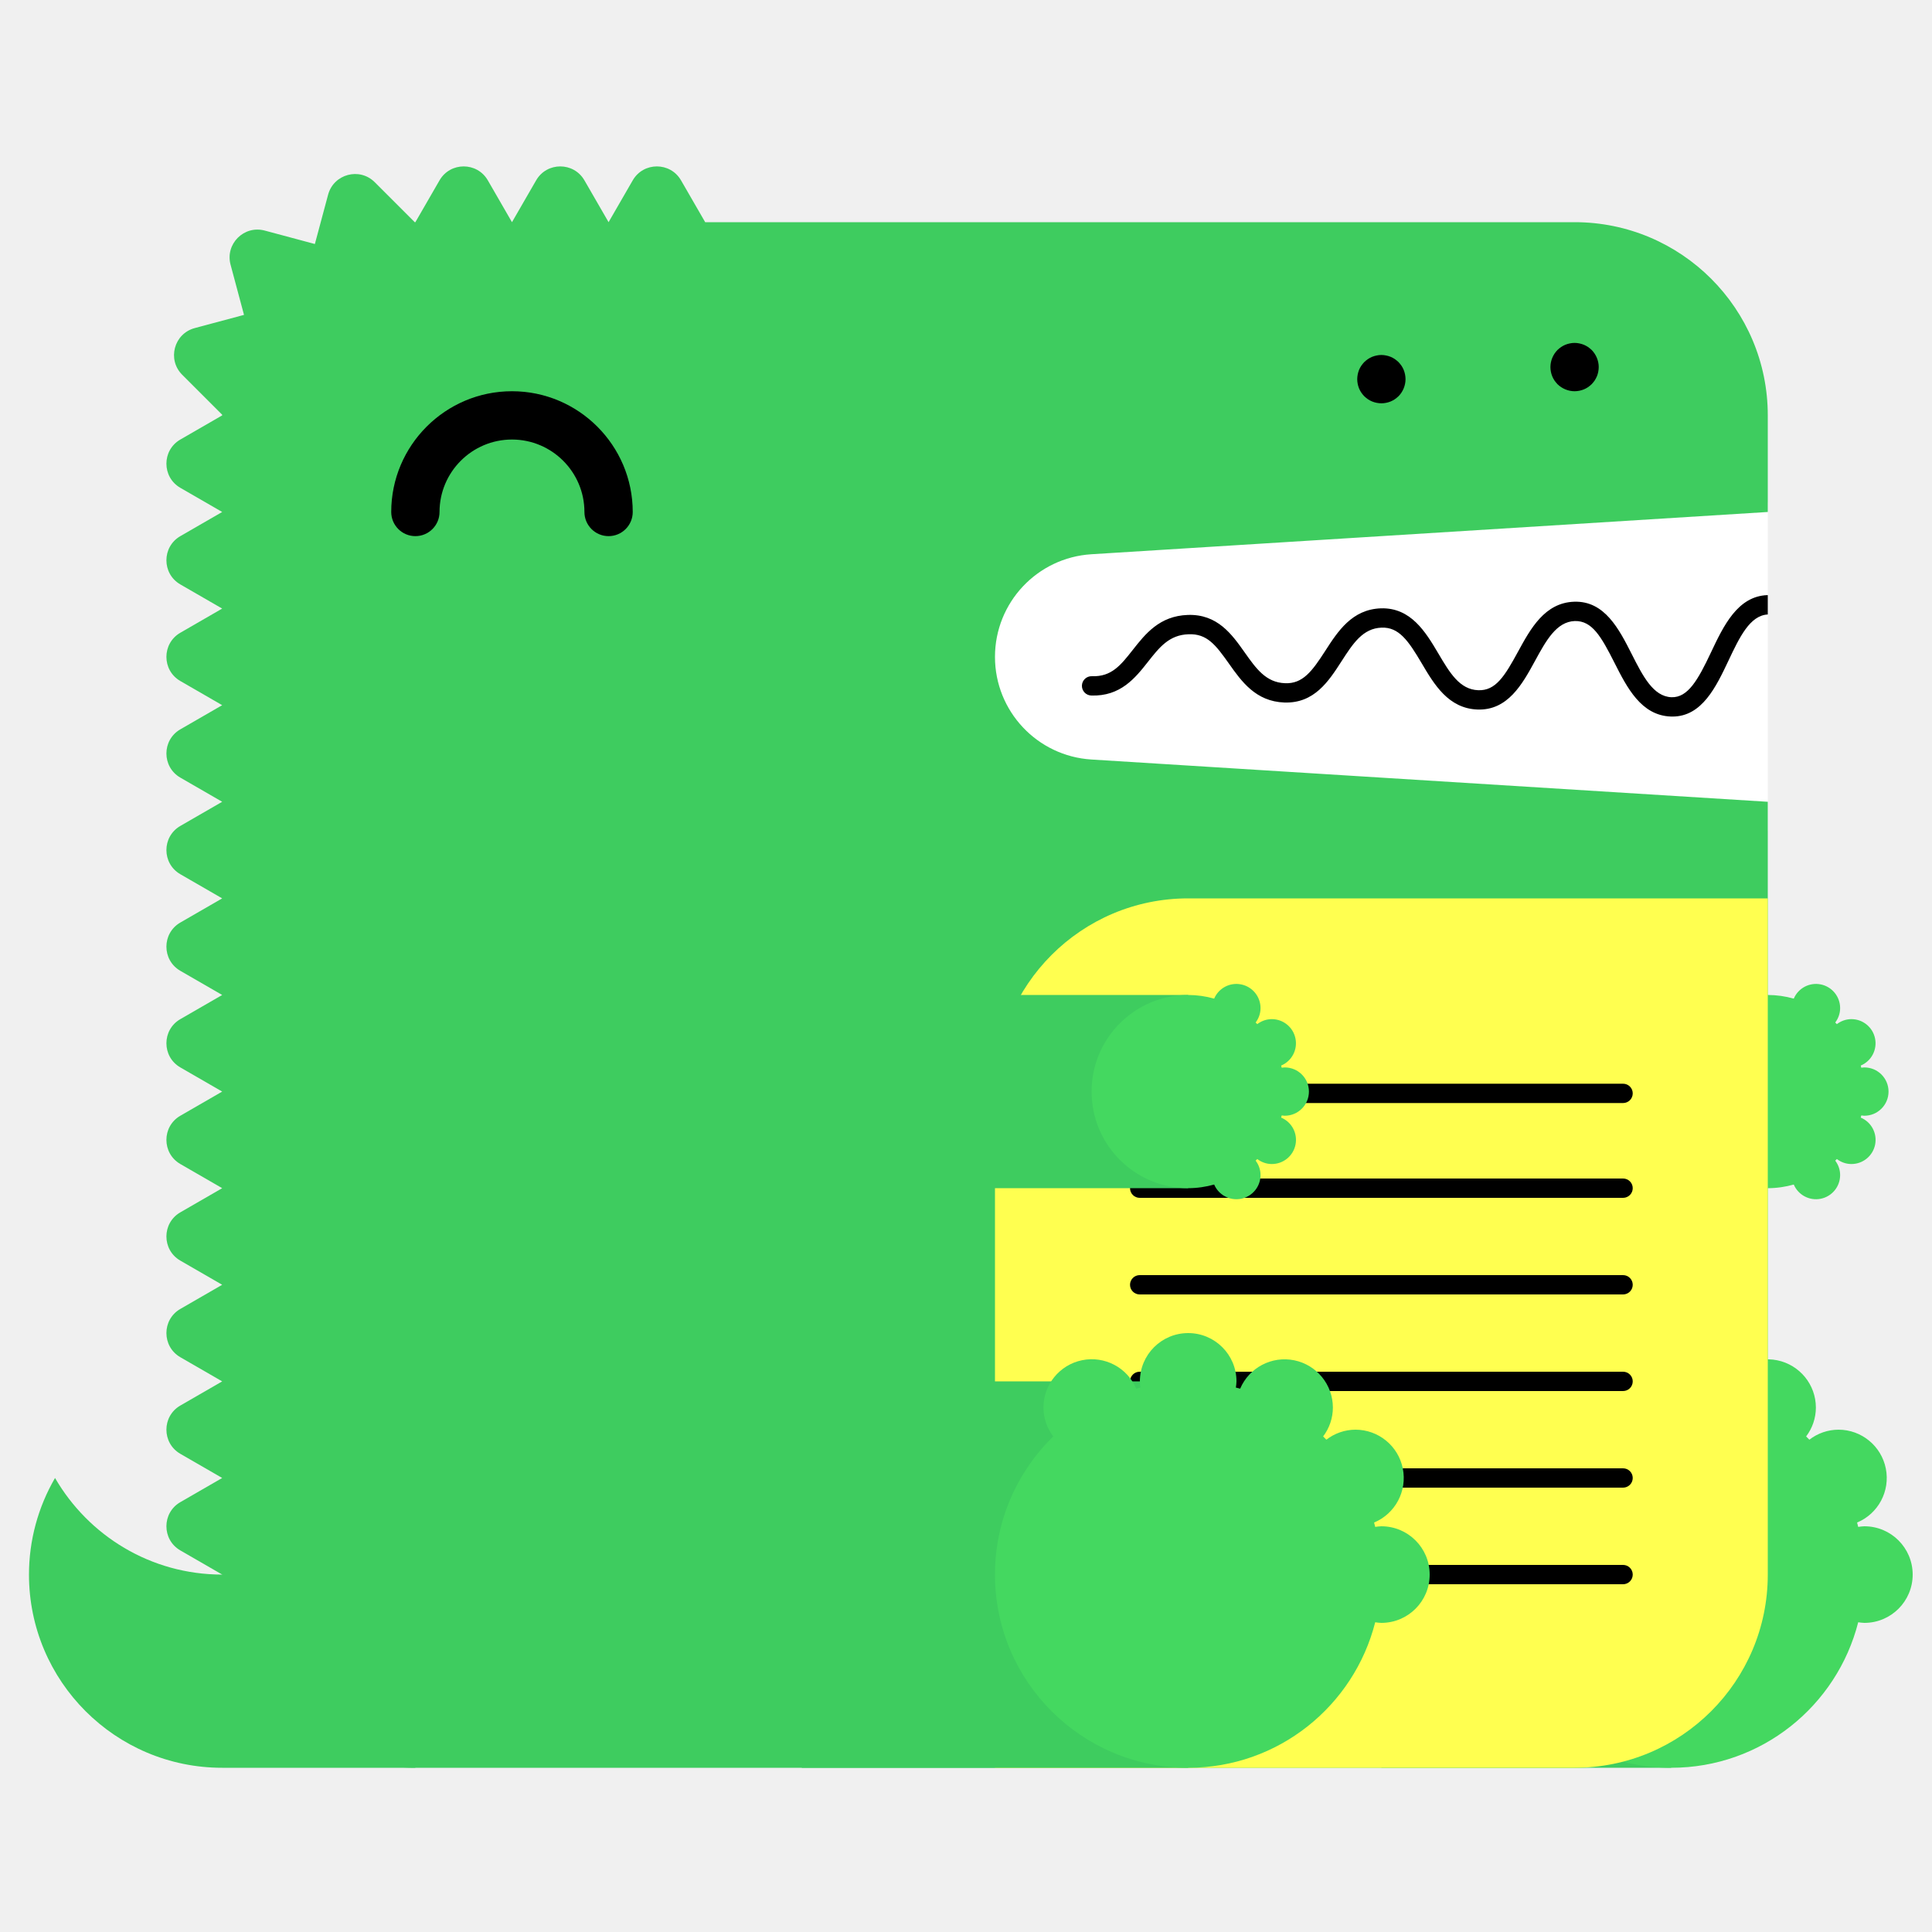
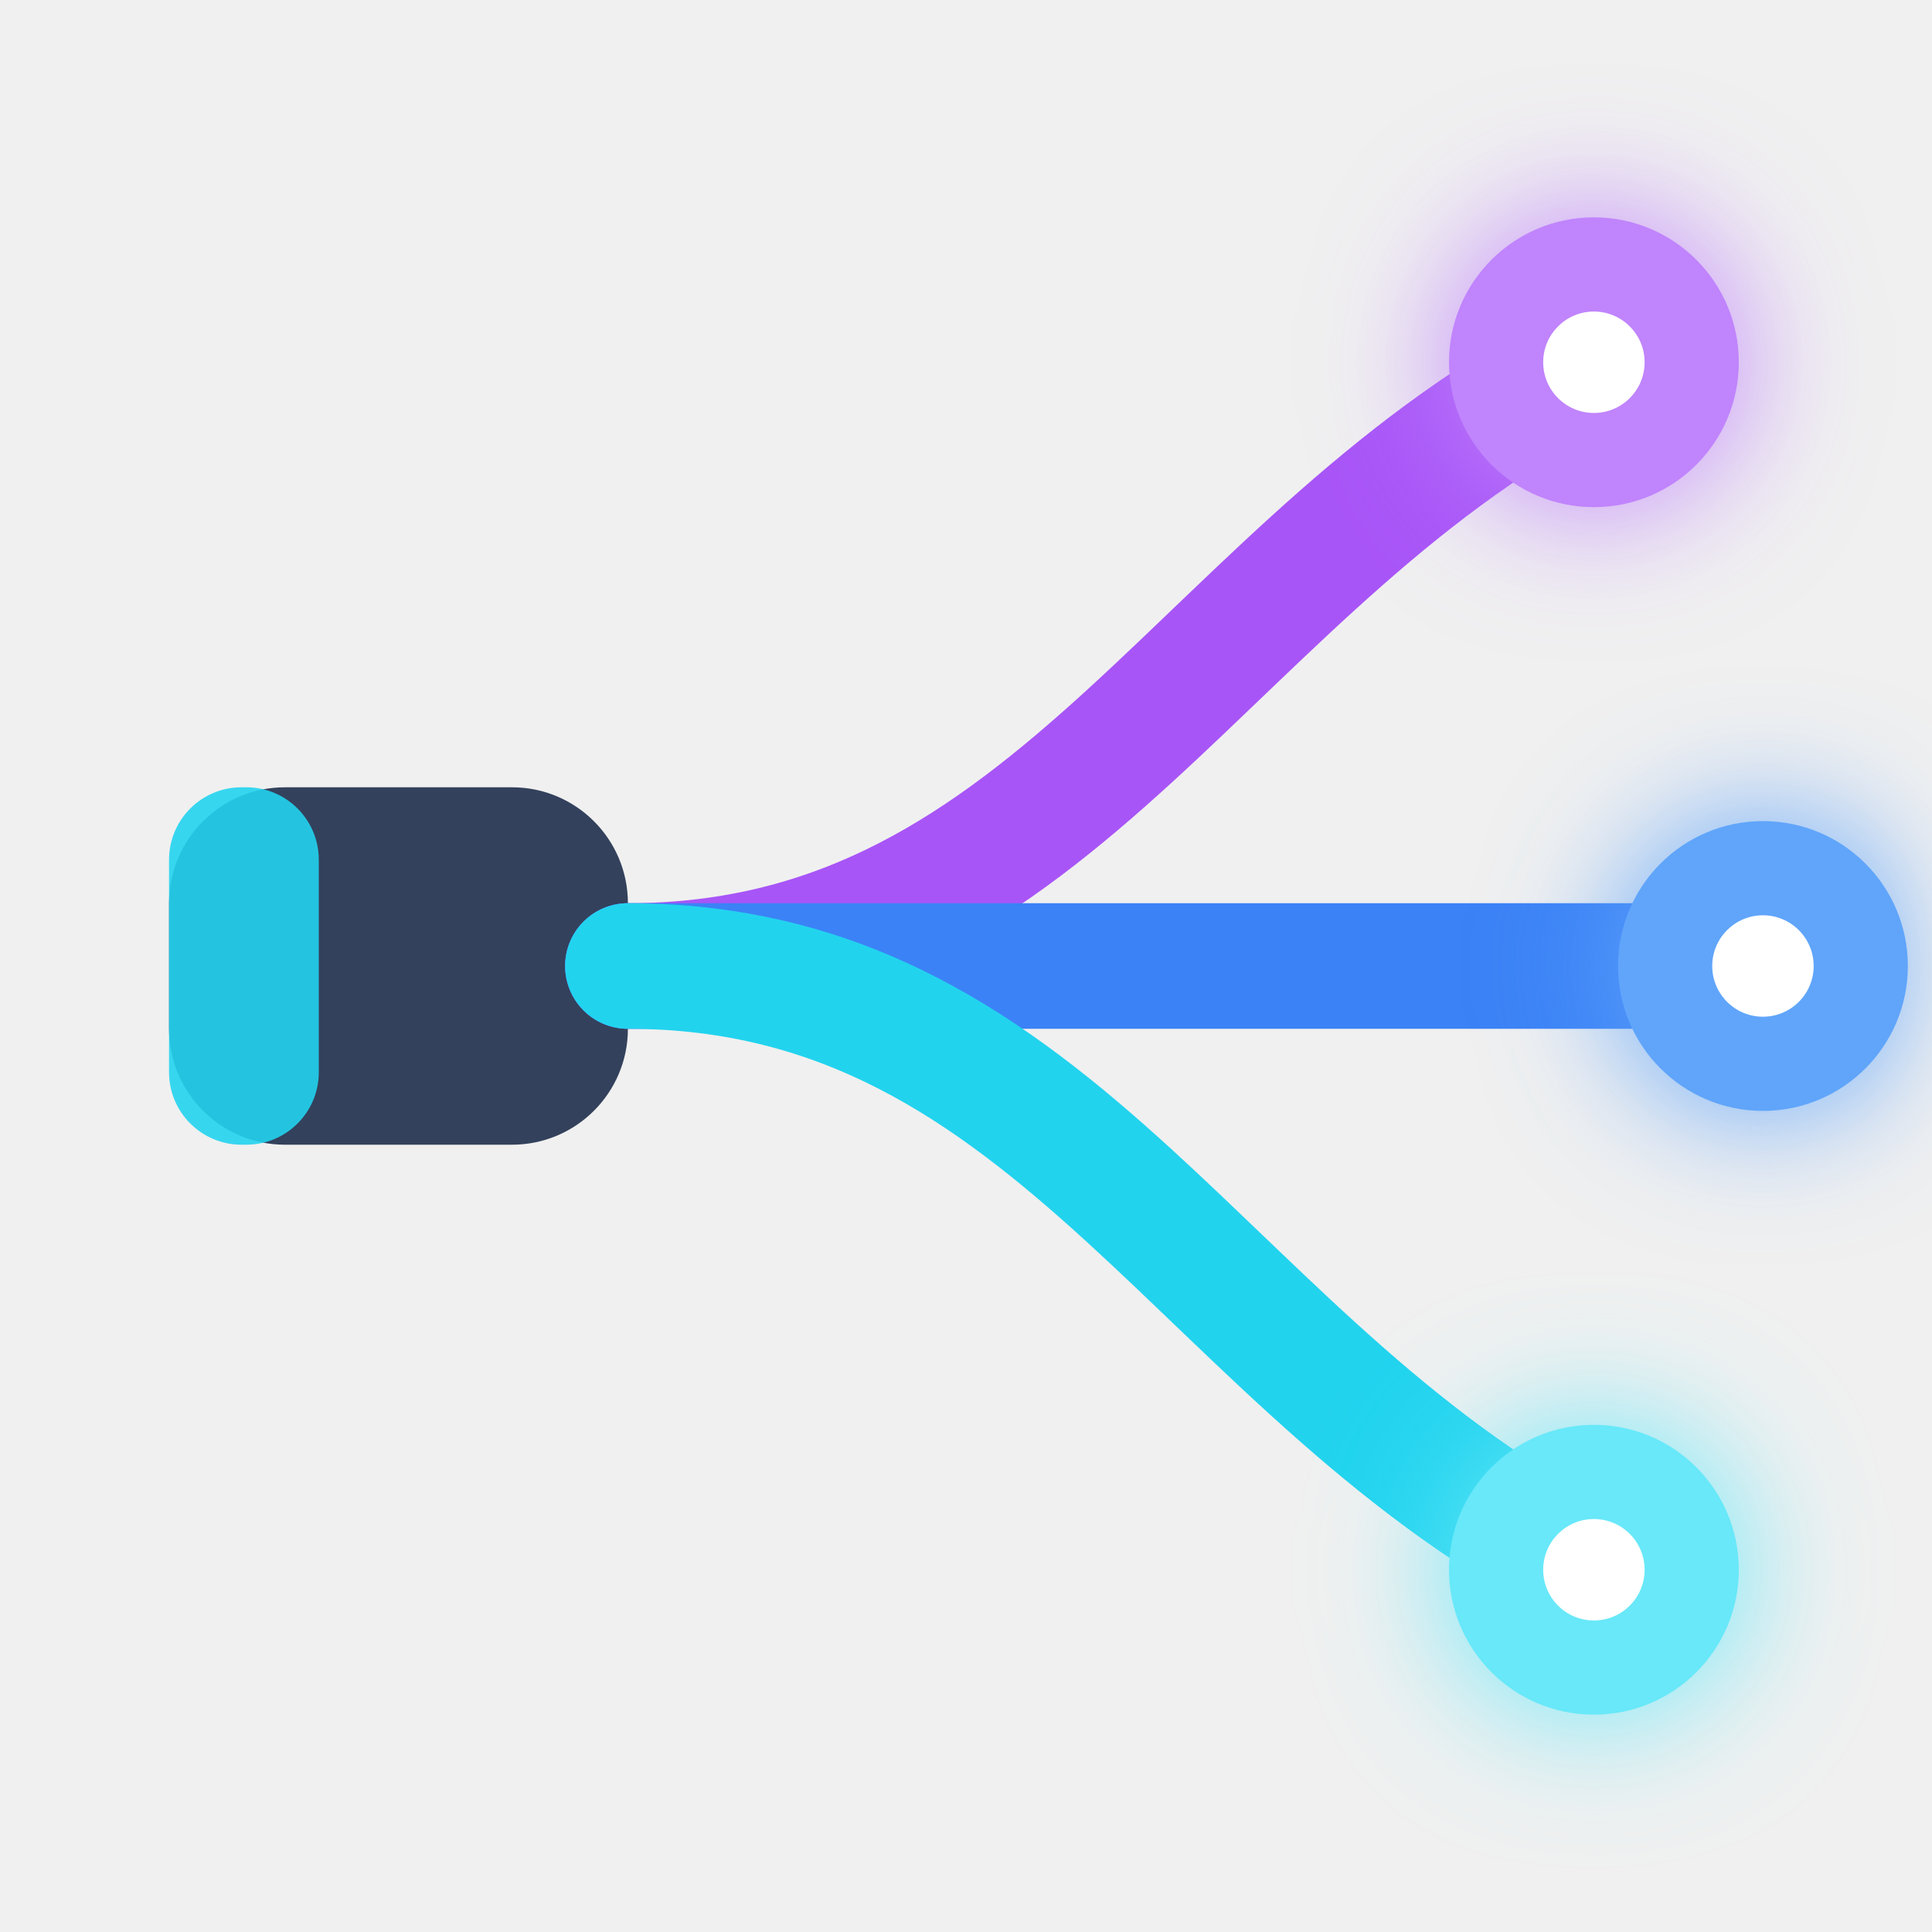
- <svg xmlns="http://www.w3.org/2000/svg" width="200" height="200" viewBox="0 0 200 200">
-   <g fill="none" fill-rule="evenodd">
-     <path fill="#FFF" d="M99 52h84v34H99z" />
-     <path d="M23 163c-7.398 0-13.843-4.027-17.303-10A19.886 19.886 0 0 0 3 163c0 11.046 8.954 20 20 20h20v-20H23z" fill="#3ECC5F" />
-     <path d="M112.98 57.376L183 53V43c0-11.046-8.954-20-20-20H73l-2.5-4.33c-1.112-1.925-3.889-1.925-5 0L63 23l-2.5-4.33c-1.111-1.925-3.889-1.925-5 0L53 23l-2.5-4.33c-1.111-1.925-3.889-1.925-5 0L43 23c-.022 0-.042.003-.065.003l-4.142-4.141c-1.57-1.571-4.252-.853-4.828 1.294l-1.369 5.104-5.192-1.392c-2.148-.575-4.111 1.389-3.535 3.536l1.39 5.193-5.102 1.367c-2.148.576-2.867 3.259-1.296 4.83l4.142 4.142c0 .021-.003.042-.003.064l-4.33 2.5c-1.925 1.111-1.925 3.889 0 5L23 53l-4.33 2.5c-1.925 1.111-1.925 3.889 0 5L23 63l-4.33 2.5c-1.925 1.111-1.925 3.889 0 5L23 73l-4.33 2.5c-1.925 1.111-1.925 3.889 0 5L23 83l-4.33 2.5c-1.925 1.111-1.925 3.889 0 5L23 93l-4.33 2.5c-1.925 1.111-1.925 3.889 0 5L23 103l-4.33 2.5c-1.925 1.111-1.925 3.889 0 5L23 113l-4.33 2.5c-1.925 1.111-1.925 3.889 0 5L23 123l-4.33 2.5c-1.925 1.111-1.925 3.889 0 5L23 133l-4.33 2.5c-1.925 1.111-1.925 3.889 0 5L23 143l-4.33 2.5c-1.925 1.111-1.925 3.889 0 5L23 153l-4.33 2.5c-1.925 1.111-1.925 3.889 0 5L23 163c0 11.046 8.954 20 20 20h120c11.046 0 20-8.954 20-20V83l-70.02-4.376A10.645 10.645 0 0 1 103 68c0-5.621 4.37-10.273 9.98-10.624" fill="#3ECC5F" />
-     <path fill="#3ECC5F" d="M143 183h30v-40h-30z" />
-     <path d="M193 158c-.219 0-.428.037-.639.064-.038-.15-.074-.301-.116-.451A5 5 0 0 0 190.32 148a4.96 4.96 0 0 0-3.016 1.036 26.531 26.531 0 0 0-.335-.336 4.955 4.955 0 0 0 1.011-2.987 5 5 0 0 0-9.599-1.959c-.148-.042-.297-.077-.445-.115.027-.211.064-.42.064-.639a5 5 0 0 0-5-5 5 5 0 0 0-5 5c0 .219.037.428.064.639-.148.038-.297.073-.445.115a4.998 4.998 0 0 0-9.599 1.959c0 1.125.384 2.151 1.011 2.987-3.717 3.632-6.031 8.693-6.031 14.3 0 11.046 8.954 20 20 20 9.339 0 17.16-6.41 19.361-15.064.211.027.42.064.639.064a5 5 0 0 0 5-5 5 5 0 0 0-5-5" fill="#44D860" />
-     <path fill="#3ECC5F" d="M153 123h30v-20h-30z" />
-     <path d="M193 115.5a2.5 2.5 0 1 0 0-5c-.109 0-.214.019-.319.032-.02-.075-.037-.15-.058-.225a2.501 2.501 0 0 0-.963-4.807c-.569 0-1.088.197-1.508.518a6.653 6.653 0 0 0-.168-.168c.314-.417.506-.931.506-1.494a2.5 2.5 0 0 0-4.8-.979A9.987 9.987 0 0 0 183 103c-5.522 0-10 4.478-10 10s4.478 10 10 10c.934 0 1.833-.138 2.69-.377a2.5 2.5 0 0 0 4.8-.979c0-.563-.192-1.077-.506-1.494.057-.055.113-.111.168-.168.42.321.939.518 1.508.518a2.5 2.5 0 0 0 .963-4.807c.021-.074.038-.15.058-.225.105.013.21.032.319.032" fill="#44D860" />
-     <path d="M63 55.5a2.5 2.5 0 0 1-2.5-2.5c0-4.136-3.364-7.5-7.5-7.5s-7.5 3.364-7.5 7.5a2.5 2.5 0 1 1-5 0c0-6.893 5.607-12.5 12.5-12.5S65.5 46.107 65.5 53a2.5 2.5 0 0 1-2.5 2.5" fill="#000" />
-     <path d="M103 183h60c11.046 0 20-8.954 20-20V93h-60c-11.046 0-20 8.954-20 20v70z" fill="#FFFF50" />
-     <path d="M168.02 124h-50.04a1 1 0 1 1 0-2h50.04a1 1 0 1 1 0 2m0 20h-50.04a1 1 0 1 1 0-2h50.04a1 1 0 1 1 0 2m0 20h-50.04a1 1 0 1 1 0-2h50.04a1 1 0 1 1 0 2m0-49.814h-50.04a1 1 0 1 1 0-2h50.04a1 1 0 1 1 0 2m0 19.814h-50.04a1 1 0 1 1 0-2h50.04a1 1 0 1 1 0 2m0 20h-50.04a1 1 0 1 1 0-2h50.04a1 1 0 1 1 0 2M183 61.611c-.012 0-.022-.006-.034-.005-3.09.105-4.552 3.196-5.842 5.923-1.346 2.85-2.387 4.703-4.093 4.647-1.889-.068-2.969-2.202-4.113-4.46-1.314-2.594-2.814-5.536-5.963-5.426-3.046.104-4.513 2.794-5.807 5.167-1.377 2.528-2.314 4.065-4.121 3.994-1.927-.07-2.951-1.805-4.136-3.813-1.321-2.236-2.848-4.75-5.936-4.664-2.994.103-4.465 2.385-5.763 4.4-1.373 2.13-2.335 3.428-4.165 3.351-1.973-.07-2.992-1.51-4.171-3.177-1.324-1.873-2.816-3.993-5.895-3.89-2.928.1-4.399 1.97-5.696 3.618-1.232 1.564-2.194 2.802-4.229 2.724a1 1 0 0 0-.072 2c3.017.101 4.545-1.8 5.872-3.487 1.177-1.496 2.193-2.787 4.193-2.855 1.926-.082 2.829 1.115 4.195 3.045 1.297 1.834 2.769 3.914 5.731 4.021 3.103.104 4.596-2.215 5.918-4.267 1.182-1.834 2.202-3.417 4.15-3.484 1.793-.067 2.769 1.35 4.145 3.681 1.297 2.197 2.766 4.686 5.787 4.796 3.125.108 4.634-2.62 5.949-5.035 1.139-2.088 2.214-4.06 4.119-4.126 1.793-.042 2.728 1.595 4.111 4.33 1.292 2.553 2.757 5.445 5.825 5.556l.169.003c3.064 0 4.518-3.075 5.805-5.794 1.139-2.41 2.217-4.68 4.067-4.773v-2z" fill="#000" />
-     <path fill="#3ECC5F" d="M83 183h40v-40H83z" />
-     <path d="M143 158c-.219 0-.428.037-.639.064-.038-.15-.074-.301-.116-.451A5 5 0 0 0 140.32 148a4.96 4.96 0 0 0-3.016 1.036 26.531 26.531 0 0 0-.335-.336 4.955 4.955 0 0 0 1.011-2.987 5 5 0 0 0-9.599-1.959c-.148-.042-.297-.077-.445-.115.027-.211.064-.42.064-.639a5 5 0 0 0-5-5 5 5 0 0 0-5 5c0 .219.037.428.064.639-.148.038-.297.073-.445.115a4.998 4.998 0 0 0-9.599 1.959c0 1.125.384 2.151 1.011 2.987-3.717 3.632-6.031 8.693-6.031 14.3 0 11.046 8.954 20 20 20 9.339 0 17.16-6.41 19.361-15.064.211.027.42.064.639.064a5 5 0 0 0 5-5 5 5 0 0 0-5-5" fill="#44D860" />
-     <path fill="#3ECC5F" d="M83 123h40v-20H83z" />
-     <path d="M133 115.5a2.5 2.5 0 1 0 0-5c-.109 0-.214.019-.319.032-.02-.075-.037-.15-.058-.225a2.501 2.501 0 0 0-.963-4.807c-.569 0-1.088.197-1.508.518a6.653 6.653 0 0 0-.168-.168c.314-.417.506-.931.506-1.494a2.5 2.5 0 0 0-4.8-.979A9.987 9.987 0 0 0 123 103c-5.522 0-10 4.478-10 10s4.478 10 10 10c.934 0 1.833-.138 2.69-.377a2.5 2.5 0 0 0 4.8-.979c0-.563-.192-1.077-.506-1.494.057-.055.113-.111.168-.168.42.321.939.518 1.508.518a2.5 2.5 0 0 0 .963-4.807c.021-.074.038-.15.058-.225.105.013.21.032.319.032" fill="#44D860" />
-     <path d="M143 41.75c-.16 0-.33-.02-.49-.05a2.52 2.52 0 0 1-.47-.14c-.15-.06-.29-.14-.431-.23-.13-.09-.259-.2-.38-.31-.109-.12-.219-.24-.309-.38s-.17-.28-.231-.43a2.619 2.619 0 0 1-.189-.96c0-.16.02-.33.05-.49.03-.16.08-.31.139-.47.061-.15.141-.29.231-.43.09-.13.2-.26.309-.38.121-.11.25-.22.38-.31.141-.09.281-.17.431-.23.149-.06.31-.11.47-.14.32-.07.65-.07.98 0 .159.03.32.08.47.14.149.06.29.14.43.23.13.09.259.2.38.31.11.12.22.25.31.38.09.14.17.28.23.43.06.16.11.31.14.47.029.16.05.33.05.49 0 .66-.271 1.31-.73 1.77-.121.11-.25.22-.38.31-.14.09-.281.17-.43.23a2.565 2.565 0 0 1-.96.19m20-1.25c-.66 0-1.3-.27-1.771-.73a3.802 3.802 0 0 1-.309-.38c-.09-.14-.17-.28-.231-.43a2.619 2.619 0 0 1-.189-.96c0-.66.27-1.3.729-1.77.121-.11.25-.22.38-.31.141-.09.281-.17.431-.23.149-.06.31-.11.47-.14.32-.07.66-.07.98 0 .159.03.32.08.47.14.149.06.29.14.43.23.13.09.259.2.38.31.459.47.73 1.11.73 1.77 0 .16-.021.33-.05.49-.03.16-.08.32-.14.47-.07.15-.14.29-.23.43-.09.13-.2.26-.31.38-.121.11-.25.22-.38.31-.14.09-.281.17-.43.23a2.565 2.565 0 0 1-.96.19" fill="#000" />
+ <svg xmlns="http://www.w3.org/2000/svg" viewBox="0 0 40 40" fill="none" role="img" aria-label="DWDM Academy logo">
+   <defs>
+     <filter id="lg" x="-60%" y="-60%" width="220%" height="220%">
+       <feGaussianBlur stdDeviation="1.4" result="b" />
+       <feMerge>
+         <feMergeNode in="b" />
+         <feMergeNode in="SourceGraphic" />
+       </feMerge>
+     </filter>
+   </defs>
+   <rect x="3.5" y="16.3" width="9.5" height="7.4" rx="2.4" fill="#33415c" />
+   <rect x="3.5" y="16.3" width="3.1" height="7.4" rx="1.5" fill="#22d3ee" opacity="0.9" />
+   <path d="M13 20 C 22 20 25 11.5 33 7.5" stroke="#a855f7" stroke-width="2.6" stroke-linecap="round" />
+   <path d="M13 20 C 24 20 29 20 36.5 20" stroke="#3b82f6" stroke-width="2.6" stroke-linecap="round" />
+   <path d="M13 20 C 22 20 25 28.5 33 32.5" stroke="#22d3ee" stroke-width="2.6" stroke-linecap="round" />
+   <g filter="url(#lg)">
+     <circle cx="33" cy="7.5" r="3" fill="#c084fc" />
+     <circle cx="36.5" cy="20" r="3" fill="#60a5fa" />
+     <circle cx="33" cy="32.5" r="3" fill="#67e8f9" />
  </g>
+   <circle cx="33" cy="7.5" r="1.05" fill="#ffffff" />
+   <circle cx="36.5" cy="20" r="1.05" fill="#ffffff" />
+   <circle cx="33" cy="32.5" r="1.05" fill="#ffffff" />
</svg>
